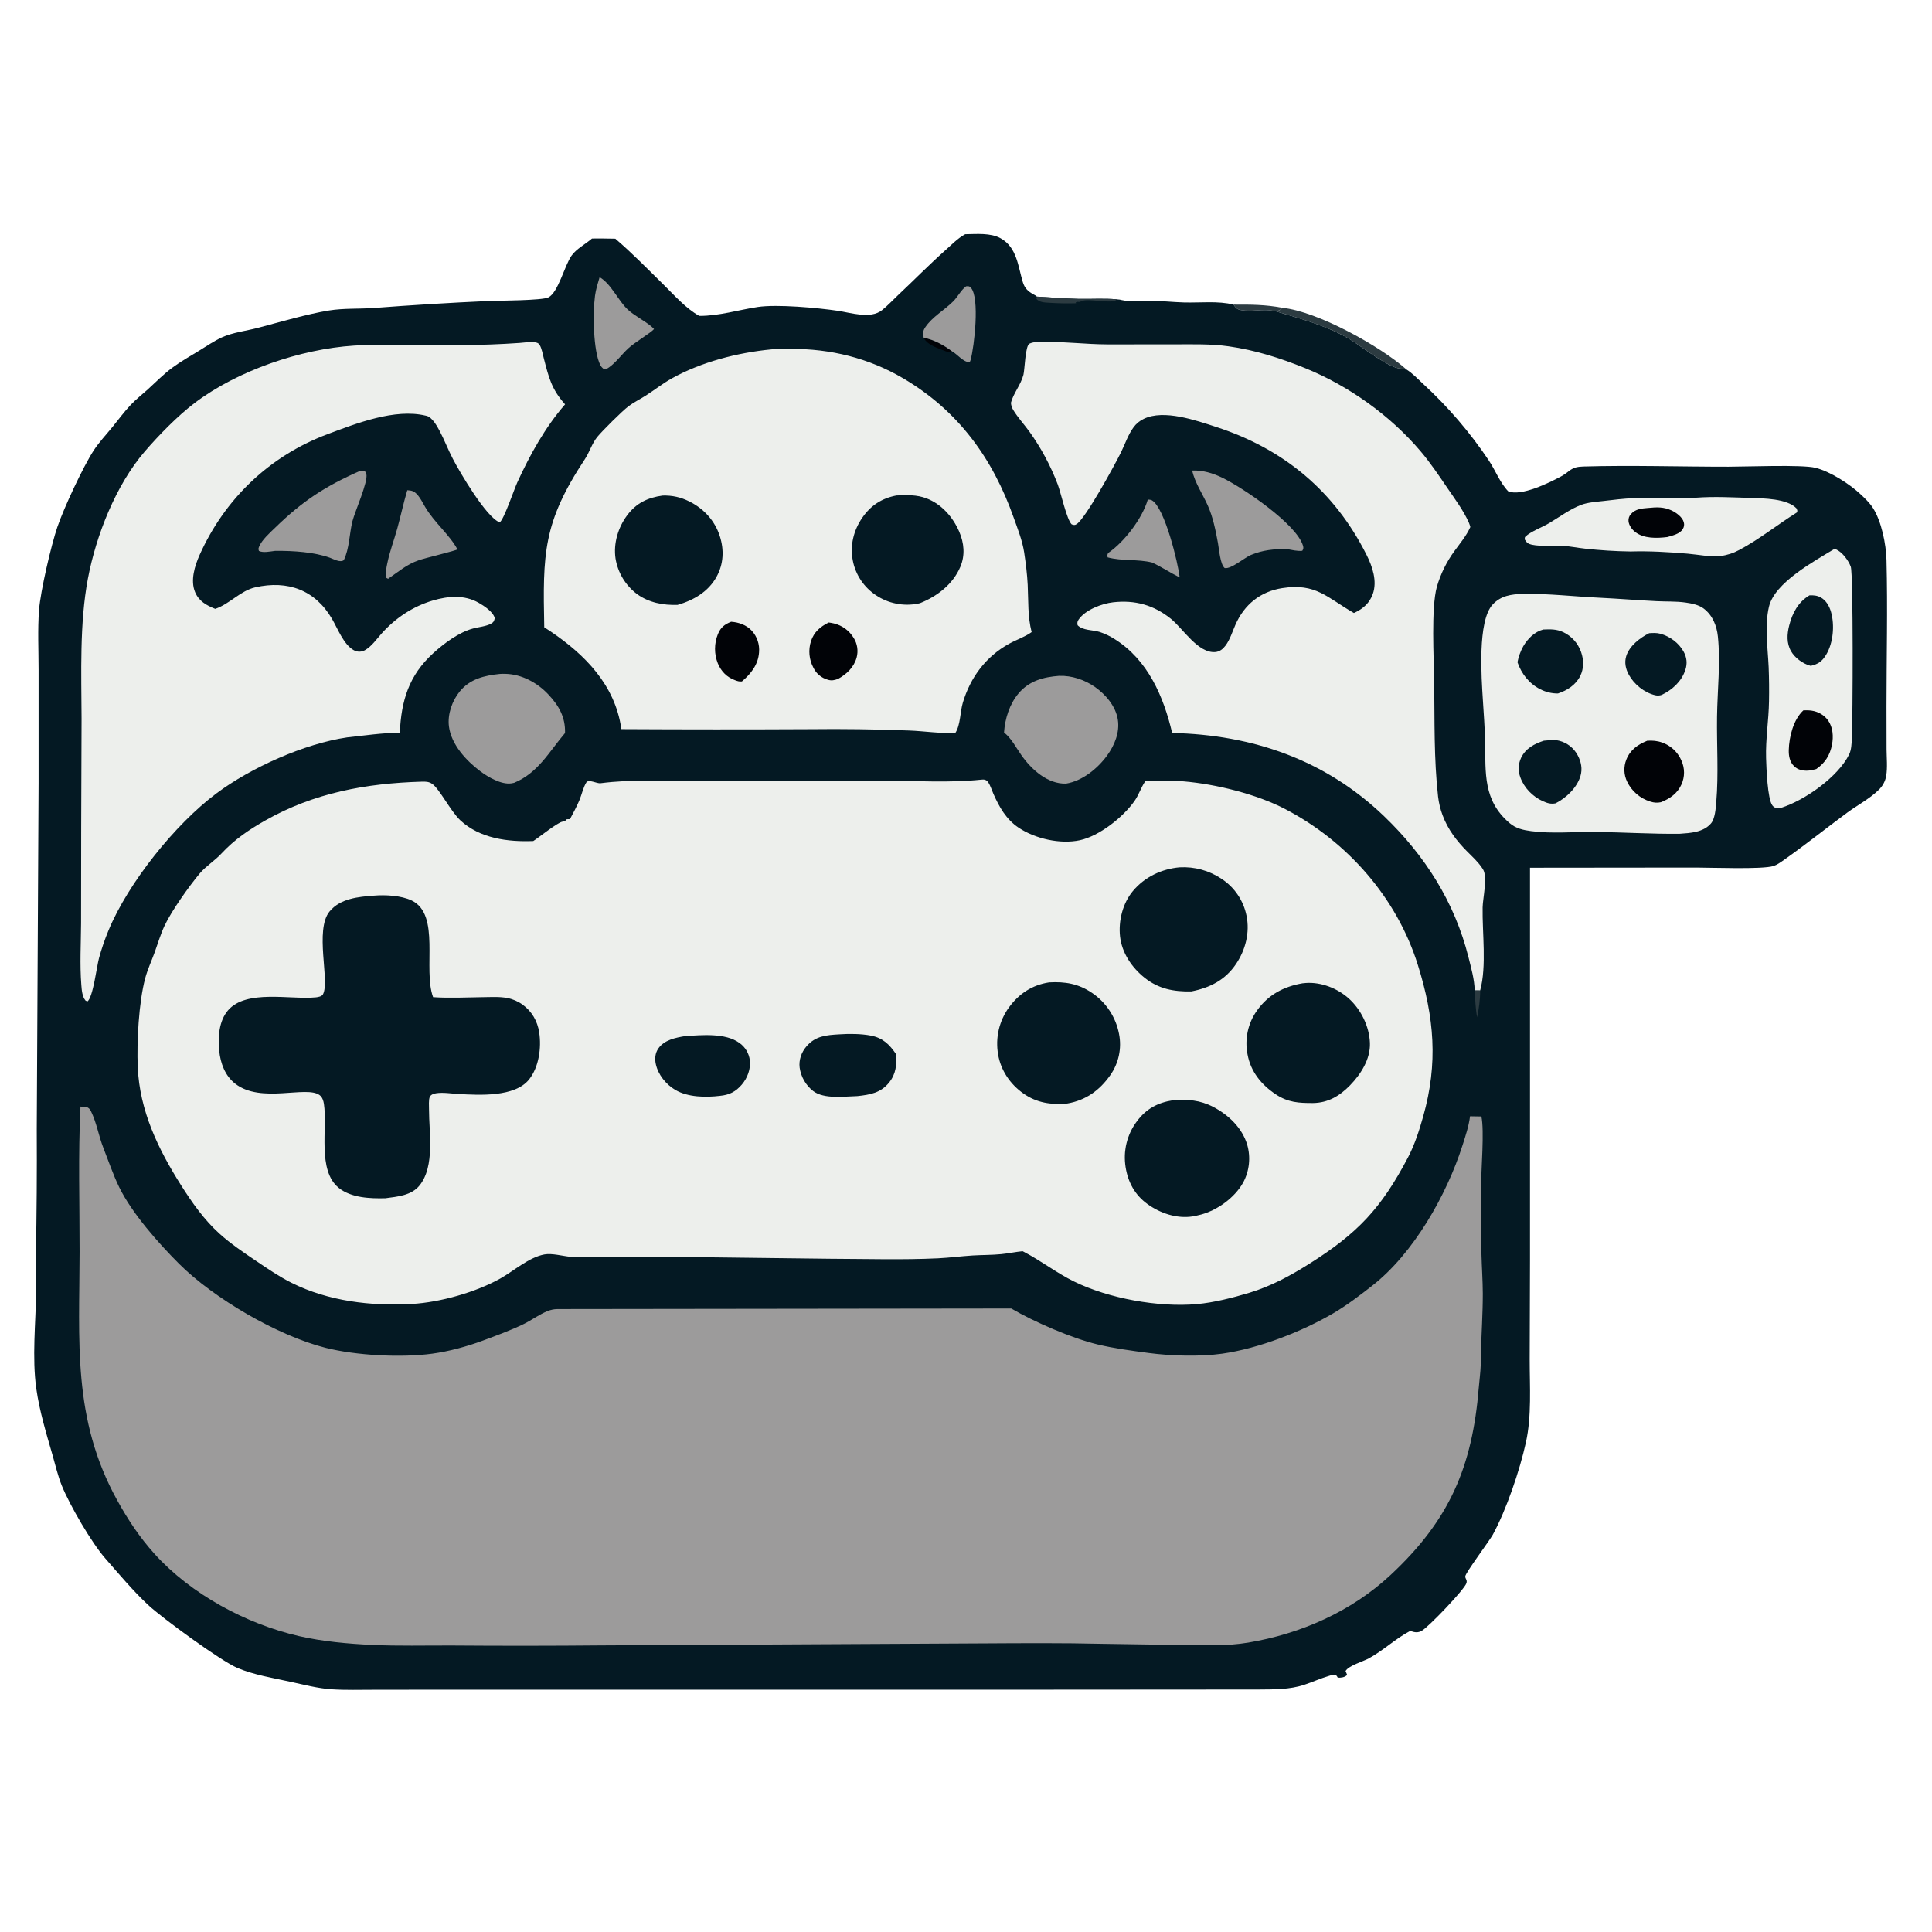
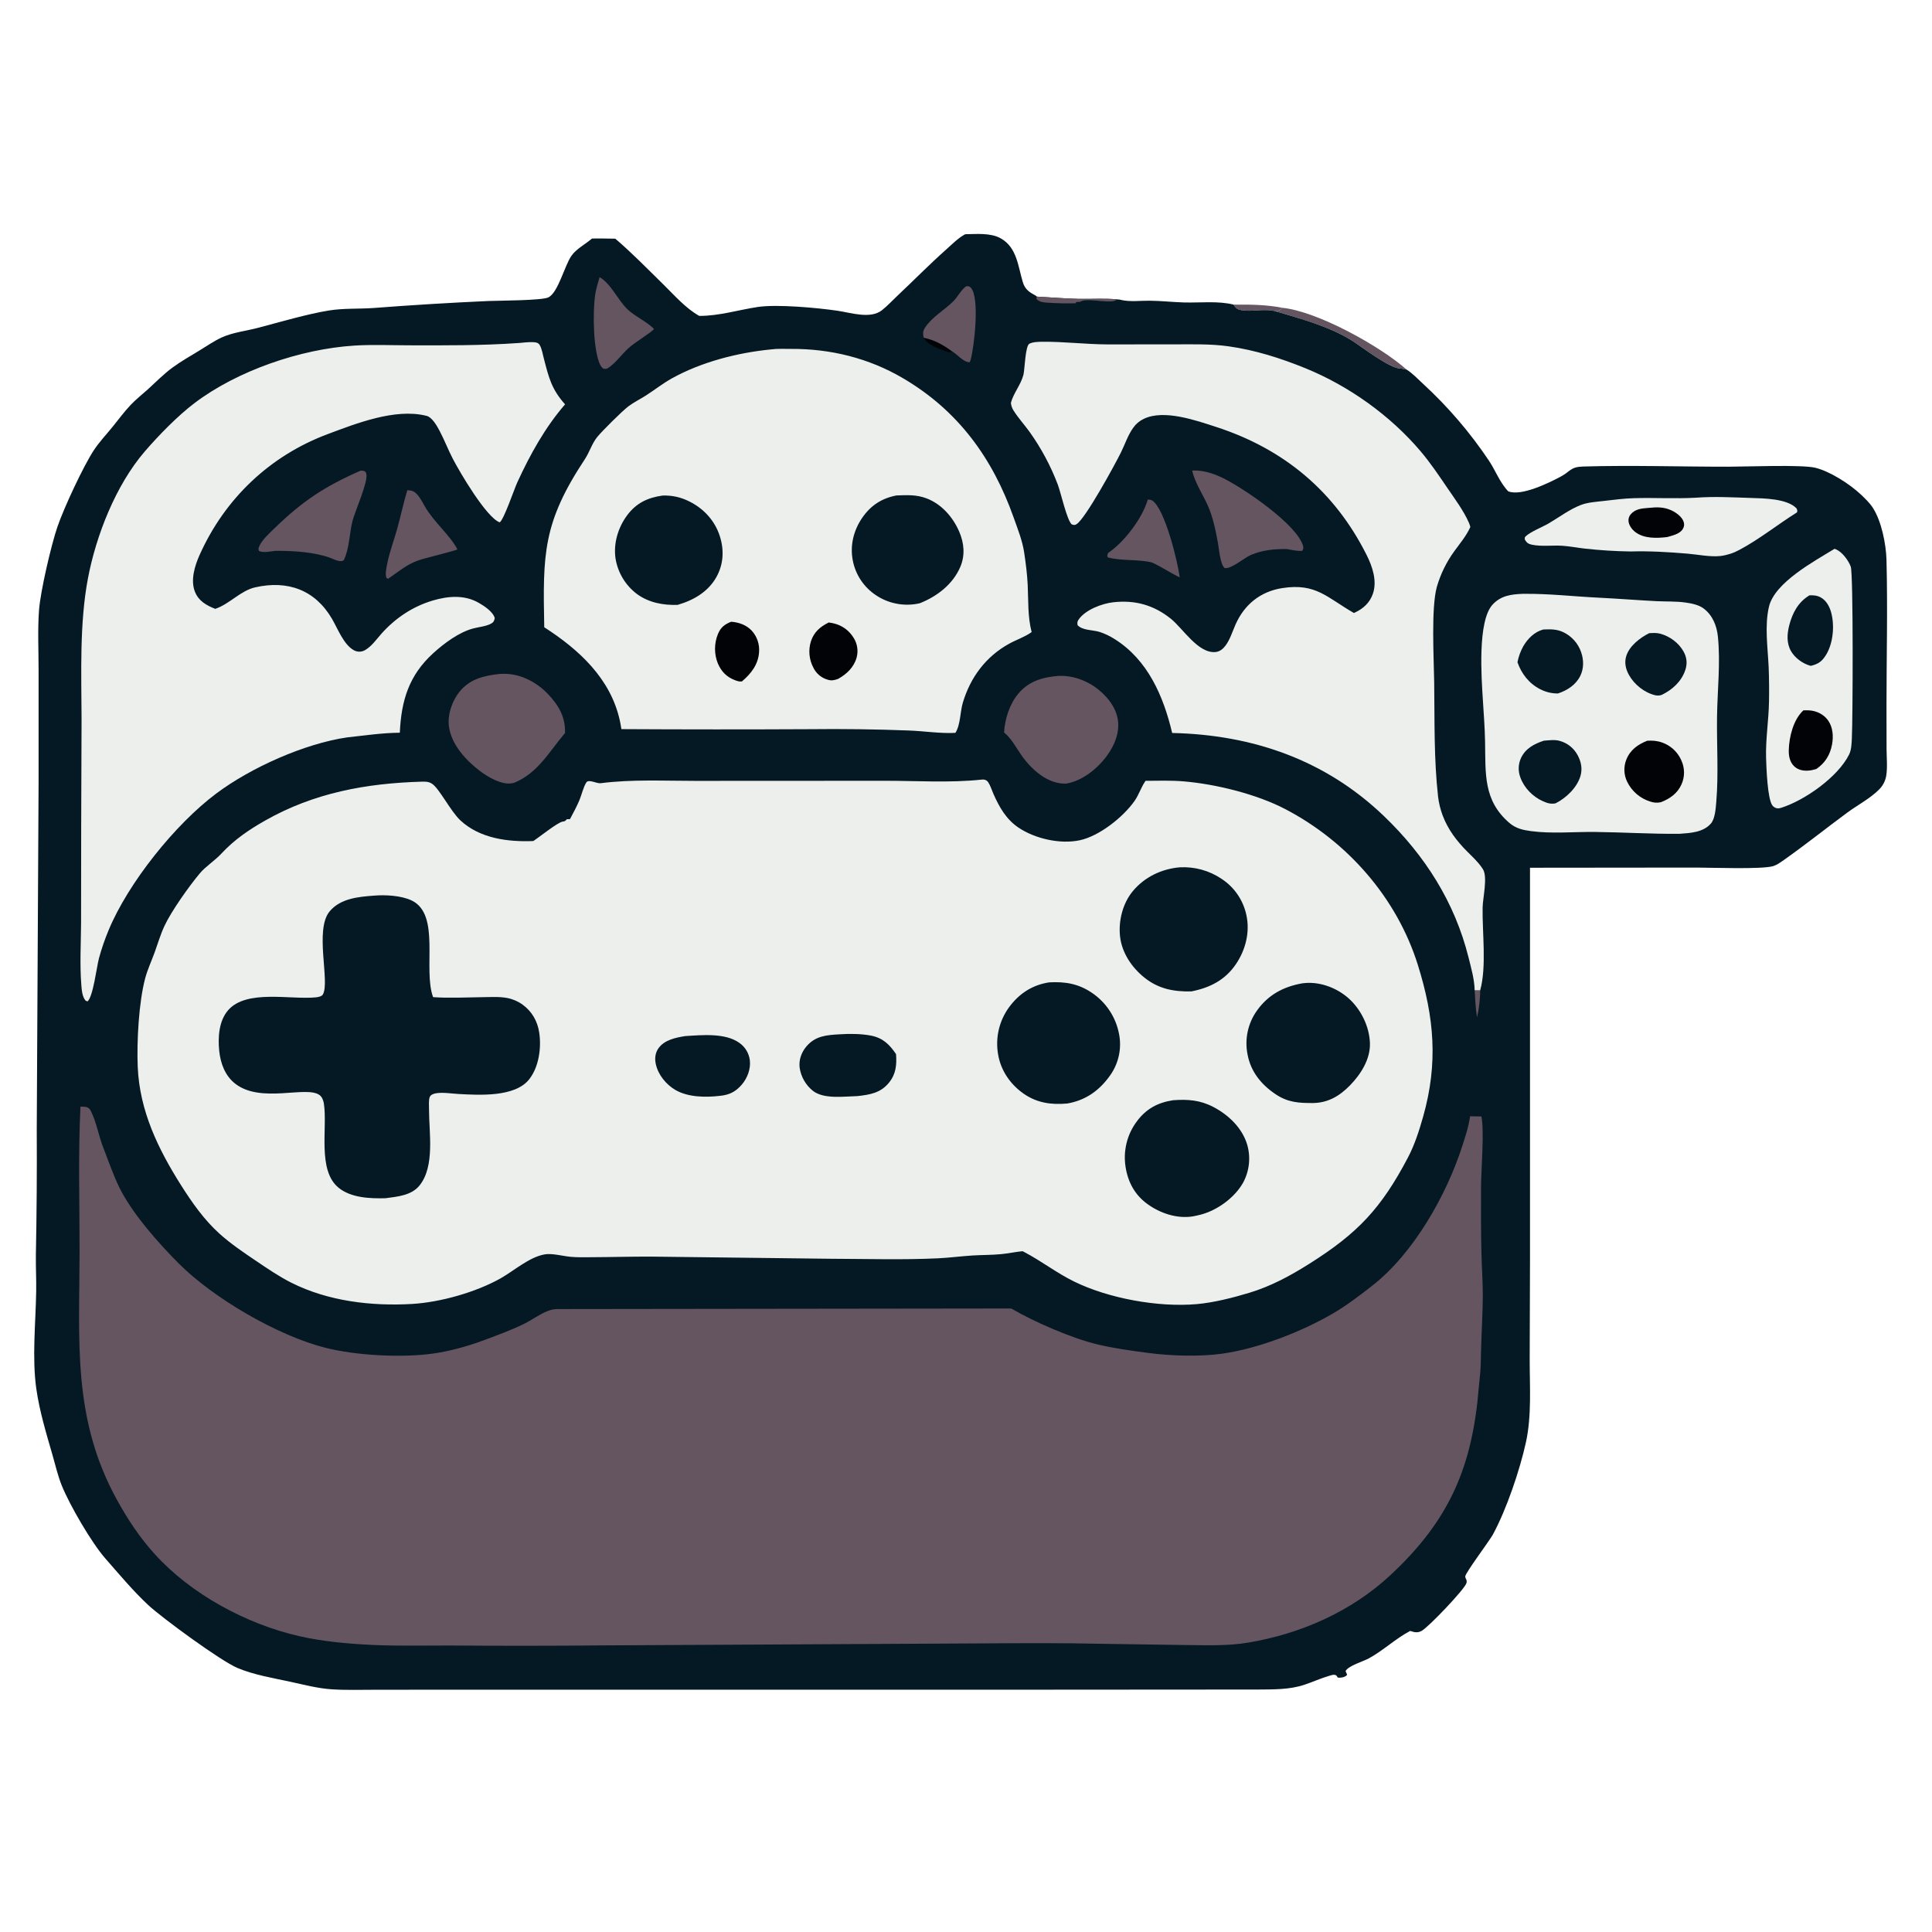
<svg xmlns="http://www.w3.org/2000/svg" width="1024" height="1024">
-   <path fill="#2C3B41" fill-opacity=".99" d="M653.8 161.45c8.92-.03 17.02-.03 25.8 1.68-1.32 1.5-1.69 1.54-3.67 1.8l-.47-.1-.78-.14c-5.56-1.03-11.33.69-16.95-.34-2.13-.39-2.78-1.2-3.92-2.9Z" />
-   <path fill="#2C3B41" d="M679.6 163.13c18.73 1.88 52 20.4 65.88 32.72-.23-.01-.45.02-.67-.02-.96-.19-1.38-.48-2.44-.48-5.8 0-20.48-11.5-25.95-14.92-11.89-7.45-27.11-11.52-40.5-15.5 2-.26 2.36-.3 3.68-1.8Z" />
+   <path fill="#655560" fill-opacity=".99" d="M653.8 161.45c8.92-.03 17.02-.03 25.8 1.68-1.32 1.5-1.69 1.54-3.67 1.8l-.47-.1-.78-.14c-5.56-1.03-11.33.69-16.95-.34-2.13-.39-2.78-1.2-3.92-2.9Z" />
+   <path fill="#655560" d="M679.6 163.13c18.73 1.88 52 20.4 65.88 32.72-.23-.01-.45.02-.67-.02-.96-.19-1.38-.48-2.44-.48-5.8 0-20.48-11.5-25.95-14.92-11.89-7.45-27.11-11.52-40.5-15.5 2-.26 2.36-.3 3.68-1.8Z" />
  <path fill="#041923" d="M511.61 124.14c5.96-.07 13.41-.83 18.8 2.19 8.64 4.85 9.17 14.88 11.7 23.2.98 3.21 2.73 4.9 5.68 6.5.14.08.86.45 1 .55l.8.63c7.3.38 14.7 1.03 22 1.2 6.75.14 13.66-.37 20.4.25l.63.05c1.16.1.68.05 1.83.31 4.36 1.01 10.2.34 14.75.36 6.16.04 12.25.76 18.4.93 8.38.23 18.05-.92 26.2 1.14 1.15 1.7 1.8 2.51 3.93 2.9 5.62 1.03 11.4-.69 16.95.34l.78.14.47.1c13.38 3.98 28.6 8.05 40.49 15.5 5.47 3.43 20.15 14.93 25.95 14.92 1.06 0 1.48.3 2.44.48.22.04.44.01.67.02 3.09 1.92 6.07 5.07 8.76 7.57a226.73 226.73 0 0 1 34.92 40.73c3.46 5.2 5.9 11.8 10.23 16.25 6.81 2.8 21.6-4.45 27.88-7.82 5.2-2.8 5.03-5.12 11.86-5.32 25.59-.74 51.39.12 77 .1 9.34 0 38.86-1.19 46.02.56 7.79 1.9 18.29 8.64 24.16 14.2 2.24 2.11 4.65 4.42 6.33 7.02 4.6 7.1 7.02 19.3 7.24 27.64.66 25.86 0 51.91 0 77.79l.04 22.66c.04 4.52.54 9.54-.19 13.99a13.3 13.3 0 0 1-3.9 7.35c-4.59 4.61-11.38 8.19-16.67 12.08-11.3 8.32-22.3 17.17-33.77 25.23-1.65 1.15-3.47 2.5-5.39 3.13-5.86 1.88-33.35.82-40.91.82l-88.16.09v208.42l-.16 52.25c-.01 14.37 1.1 29.83-2.01 43.93-3.23 14.66-10.3 35.62-17.56 48.92-1.76 3.22-14.47 20.15-14.58 22.06-.08 1.3 1.2 1.82.6 3.65-1.08 3.34-19.99 23.18-23.71 25.24-1.94 1.07-3.58.86-5.58.19l-.47-.17c-7.7 4.02-14.24 10.34-21.9 14.54-3.09 1.69-10.77 3.85-12.38 6.73l.82 2c-.11.12-.2.27-.33.37-1.15 1.01-3.2 1.32-4.65 1.1-.12-.2-.44-.81-.6-.97-1.06-1-2.82-.28-4.07.09-4.43 1.3-8.65 3.25-13.03 4.7-7.88 2.6-16 2.44-24.2 2.52l-118.17.08H236.53l-38.16.04c-7.45 0-15.03.25-22.47-.23-7.41-.48-14.8-2.45-22.06-4.02-9.17-1.98-19.26-3.64-27.93-7.28-8.91-3.73-40.16-26.66-47.35-33.37-8.04-7.5-15.47-16.42-22.74-24.7-7.29-8.31-18.88-28.25-23.07-38.62-2.09-5.17-3.38-10.82-4.92-16.18-3.35-11.63-6.88-23.17-8.59-35.18-2.32-16.4-.32-34.95-.06-51.54.1-6.31-.23-12.63-.17-18.95q.66-33.55.47-67.12l.97-183.41v-60.1c0-10.43-.54-21.2.24-31.58.75-10.03 6.46-34.52 9.74-44.09 3.43-10.02 13.55-31.77 19.23-40.5 2.9-4.44 6.72-8.46 10.06-12.58 3.11-3.85 6.13-7.94 9.53-11.54 2.8-2.97 6.09-5.52 9.11-8.26 4.3-3.9 8.35-8.08 13.03-11.51 4.51-3.32 9.5-6.14 14.28-9.06 3.86-2.35 7.8-5.08 11.9-6.96 5.82-2.65 12.94-3.43 19.14-5.06 11.34-2.98 26.37-7.4 37.68-9.21 7.82-1.25 15.57-.77 23.4-1.3q30.46-2.34 60.99-3.72c5.49-.22 28.57-.24 31.9-1.93 5.22-2.64 8.56-16.92 12.25-22.1 2.61-3.69 7.4-6.1 10.83-9.08 4.12-.1 8.25.04 12.37.08 8.8 7.52 17.08 16.03 25.35 24.14 5.89 5.77 11.9 12.73 19.13 16.78 10.45.06 20.69-3.16 30.98-4.72 10.27-1.55 31.76.44 42.36 2 7 1.03 17.4 4.53 23.5-.29 2.93-2.3 5.62-5.25 8.35-7.81 8.58-8.06 16.78-16.44 25.59-24.27 3.05-2.71 6.18-5.93 9.74-7.95l.48-.25Z" />
-   <path fill="#2C3B41" d="m781.6 524.86 2.93.02c.02 4.64-.67 9.8-1.63 14.33-.87-4.71-1-9.57-1.3-14.35Z" />
+   <path fill="#655560" d="m781.6 524.86 2.93.02c.02 4.64-.67 9.8-1.63 14.33-.87-4.71-1-9.57-1.3-14.35Z" />
  <path fill="#010307" d="M489.58 178.99c5.6 1.13 10.53 3.87 15.07 7.26l-.43.22c-1.07.44-1.8.14-2.84-.25-3.8-1.43-10.06-3.4-11.8-7.23Z" />
-   <path fill="#2C3B41" d="M549.58 157.22c7.3.38 14.7 1.02 22 1.18 6.76.15 13.67-.36 20.4.26-2.01 2.82-14.8-.77-18.7.92-1.01.44-.63.43-1.61.44-1.1 0-.07-.17-1.5.21l.19.5c-4.82.16-9.76.03-14.57-.27-2.33-.14-4.85-.24-6.47-2.05l.26-1.2Z" />
-   <path fill="#9C9B9B" d="M489.58 178.99c-.51-2.33-.47-3.6.88-5.6 3.7-5.48 10.09-9.01 14.73-13.63 2.49-2.48 4.04-5.9 6.85-8.01 1.17-.07 1.69-.2 2.56.78 4.76 5.3 1.8 31.07-.15 38.23-.15.57-.3.78-.55 1.24-3.48-.08-6.4-4.2-9.25-5.75-4.54-3.39-9.46-6.13-15.07-7.26ZM608.36 264.76c.7.07 1.6.07 2.22.44 6.76 4.01 13.83 33.19 14.67 40.84-4.99-2.46-9.53-5.55-14.61-7.89-7.58-1.91-15.98-.68-23.55-2.74-.35-1.21-.18-1.18.22-2.3 8.58-5.8 18.18-18.41 21.05-28.35ZM317.8 146.91c6.16 3.56 9.64 12.15 14.87 17.12 3.9 3.7 11.03 6.98 13.97 10.38-1.47 1.89-10.4 7.14-13.73 10.3-3.37 3.15-6.31 7.26-10.05 9.96-1.25.91-1.68.99-3.18.68a6.09 6.09 0 0 1-1.47-1.78c-3.88-7.63-4.03-27.97-2.85-36.78.45-3.37 1.48-6.63 2.45-9.88ZM215.88 259.82c1 .06 2.02.15 2.96.53 2.76 1.08 5.01 5.8 6.47 8.3 4.77 8.19 13.23 15.04 17.13 22.52-.78.72-17.48 4.67-20.55 5.79-6.4 2.21-10.67 6.06-16.19 9.8l-.9-.47c-.74-2.13.03-5.49.47-7.7 1.26-6.23 3.58-12.29 5.28-18.41 1.88-6.77 3.3-13.63 5.33-20.36ZM191.08 249.46c.77 0 1.35-.04 2.08.27.68.29.83.82 1.01 1.52 1.04 4.05-6.08 19.85-7.38 25.04-1.65 6.64-1.57 14.44-4.58 20.62-1.98 1.41-5.3-.57-7.39-1.32-8.36-3.01-19.29-3.67-28.17-3.63l-.88.01c-2.52.3-6.24 1.15-8.53.05-.31-.99-.35-1.22.06-2.23 1.5-3.65 5.63-7.29 8.44-10.02 14.64-14.25 26.58-22.04 45.34-30.3ZM631.85 249.38c5.67-.2 10.88 1.37 15.94 3.8 11.04 5.33 39.47 24.6 42.82 36.04.34 1.18.24 1.67-.37 2.7-2.64.3-5.55-.47-8.16-.9-6.7-.1-12.86.5-19.08 3.12-3.5 1.48-10.5 7.63-13.9 6.93-2.37-1.86-3-10.27-3.56-13.26-1.25-6.8-2.6-13.66-5.44-20-2.79-6.2-6.67-11.72-8.25-18.43ZM561.37 358.22c6.74-.24 13.62 2.1 19.1 5.97 5.65 4 10.9 10.2 12 17.2 1.07 6.85-1.73 13.61-5.7 19.07-5.02 6.9-13.12 13.48-21.73 14.87-9.78.32-18.33-7.46-23.66-15.04-2.88-4.08-5.28-8.92-9.22-12.07.5-7.34 2.9-15.01 7.69-20.71 5.6-6.67 13.23-8.68 21.51-9.3ZM264.86 357.2c1-.1 2.04-.07 3.05-.05 8.57.2 16.78 4.64 22.59 10.78 5.71 6.04 9.2 12.11 8.98 20.59-8.5 9.95-14.27 21.17-27.02 26.4-.72.17-.58.15-1.45.28-5.27.77-12.27-3.29-16.42-6.4-7.47-5.6-15.43-14.18-16.65-23.81-.8-6.38 1.68-13.53 5.7-18.46 5.46-6.71 13.07-8.47 21.22-9.33Z" />
+   <path fill="#655560" d="M549.58 157.22c7.3.38 14.7 1.02 22 1.18 6.76.15 13.67-.36 20.4.26-2.01 2.82-14.8-.77-18.7.92-1.01.44-.63.43-1.61.44-1.1 0-.07-.17-1.5.21l.19.5c-4.82.16-9.76.03-14.57-.27-2.33-.14-4.85-.24-6.47-2.05l.26-1.2Z" />
+   <path fill="#655560" d="M489.58 178.99c-.51-2.33-.47-3.6.88-5.6 3.7-5.48 10.09-9.01 14.73-13.63 2.49-2.48 4.04-5.9 6.85-8.01 1.17-.07 1.69-.2 2.56.78 4.76 5.3 1.8 31.07-.15 38.23-.15.57-.3.78-.55 1.24-3.48-.08-6.4-4.2-9.25-5.75-4.54-3.39-9.46-6.13-15.07-7.26ZM608.36 264.76c.7.07 1.6.07 2.22.44 6.76 4.01 13.83 33.19 14.67 40.84-4.99-2.46-9.53-5.55-14.61-7.89-7.58-1.91-15.98-.68-23.55-2.74-.35-1.21-.18-1.18.22-2.3 8.58-5.8 18.18-18.41 21.05-28.35ZM317.8 146.91c6.16 3.56 9.64 12.15 14.87 17.12 3.9 3.7 11.03 6.98 13.97 10.38-1.47 1.89-10.4 7.14-13.73 10.3-3.37 3.15-6.31 7.26-10.05 9.96-1.25.91-1.68.99-3.18.68a6.09 6.09 0 0 1-1.47-1.78c-3.88-7.63-4.03-27.97-2.85-36.78.45-3.37 1.48-6.63 2.45-9.88ZM215.88 259.82c1 .06 2.02.15 2.96.53 2.76 1.08 5.01 5.8 6.47 8.3 4.77 8.19 13.23 15.04 17.13 22.52-.78.72-17.48 4.67-20.55 5.79-6.4 2.21-10.67 6.06-16.19 9.8l-.9-.47c-.74-2.13.03-5.49.47-7.7 1.26-6.23 3.58-12.29 5.28-18.41 1.88-6.77 3.3-13.63 5.33-20.36ZM191.08 249.46c.77 0 1.35-.04 2.08.27.68.29.83.82 1.01 1.52 1.04 4.05-6.08 19.85-7.38 25.04-1.65 6.64-1.57 14.44-4.58 20.62-1.98 1.41-5.3-.57-7.39-1.32-8.36-3.01-19.29-3.67-28.17-3.63l-.88.01c-2.52.3-6.24 1.15-8.53.05-.31-.99-.35-1.22.06-2.23 1.5-3.65 5.63-7.29 8.44-10.02 14.64-14.25 26.58-22.04 45.34-30.3ZM631.85 249.38c5.67-.2 10.88 1.37 15.94 3.8 11.04 5.33 39.47 24.6 42.82 36.04.34 1.18.24 1.67-.37 2.7-2.64.3-5.55-.47-8.16-.9-6.7-.1-12.86.5-19.08 3.12-3.5 1.48-10.5 7.63-13.9 6.93-2.37-1.86-3-10.27-3.56-13.26-1.25-6.8-2.6-13.66-5.44-20-2.79-6.2-6.67-11.72-8.25-18.43ZM561.37 358.22c6.74-.24 13.62 2.1 19.1 5.97 5.65 4 10.9 10.2 12 17.2 1.07 6.85-1.73 13.61-5.7 19.07-5.02 6.9-13.12 13.48-21.73 14.87-9.78.32-18.33-7.46-23.66-15.04-2.88-4.08-5.28-8.92-9.22-12.07.5-7.34 2.9-15.01 7.69-20.71 5.6-6.67 13.23-8.68 21.51-9.3ZM264.86 357.2c1-.1 2.04-.07 3.05-.05 8.57.2 16.78 4.64 22.59 10.78 5.71 6.04 9.2 12.11 8.98 20.59-8.5 9.95-14.27 21.17-27.02 26.4-.72.17-.58.15-1.45.28-5.27.77-12.27-3.29-16.42-6.4-7.47-5.6-15.43-14.18-16.65-23.81-.8-6.38 1.68-13.53 5.7-18.46 5.46-6.71 13.07-8.47 21.22-9.33Z" />
  <path fill="#EDEFEC" d="M899.05 263.78c9.52-.7 19.3-.17 28.84.14 6.76.22 19.38.27 24.35 5.58.34 1 .57 1.05.18 2.09-10.2 6.36-20.02 14.32-30.59 19.9a28.13 28.13 0 0 1-9.9 3.2c-5.61.59-11.93-.77-17.56-1.25-10.1-.84-20.03-1.45-30.16-1.15q-12.13-.18-24.2-1.52c-3.9-.42-7.8-1.21-11.72-1.49-5.34-.37-11.17.51-16.39-.58-1.9-.4-2.71-1.06-3.72-2.71.01-.7-.17-1.12.37-1.64 2.6-2.53 9.01-5.01 12.4-7.01 5.4-3.18 11.22-7.54 17.04-9.73 3.64-1.37 7.99-1.62 11.83-2.07 5.4-.63 10.85-1.35 16.3-1.5 10.96-.32 21.99.38 32.93-.26Z" />
  <path fill="#010307" d="M873.77 269.2c4.29-.45 8.06-.56 12.07 1.28 2.48 1.14 5.86 3.51 6.6 6.33a4.27 4.27 0 0 1-.55 3.6c-1.51 2.6-5.51 3.44-8.19 4.23-5.51.68-12.4.91-17-2.68-1.75-1.35-3.37-3.54-3.56-5.8a4.86 4.86 0 0 1 1.17-3.57c2.5-2.93 5.92-3.09 9.46-3.4Z" />
  <path fill="#EDEFEC" d="M972.36 290.88c.27.1.54.2.81.32 3.26 1.4 6.58 5.87 7.77 9.15 1.39 3.84 1.1 80.89.58 91.02-.13 2.7-.23 6.05-1.43 8.49-5.89 11.95-23.55 24.34-35.98 28.27-.47.13-1.14.34-1.62.33a3.84 3.84 0 0 1-3.07-1.53c-2.65-3.44-3.2-20.15-3.36-25.15-.3-10.03 1.4-20.05 1.55-30.1q.17-9.1-.19-18.18c-.47-10.27-2.2-21.8.16-31.9 3.03-12.89 23.9-24.05 34.78-30.73Z" />
  <path fill="#010307" d="M955.82 376.5c1.45-.06 3-.06 4.43.16 3.44.52 6.68 2.35 8.7 5.22 2.56 3.67 2.87 8.47 2.06 12.76-1.05 5.55-3.7 9.8-8.35 12.97-1.43.4-2.98.78-4.46.85-2.66.14-5.37-.46-7.31-2.37-2.3-2.25-2.87-5.43-2.8-8.52.18-7.05 2.43-16.17 7.73-21.06Z" />
  <path fill="#041923" d="M959.06 315.54c2.15-.1 4.1.06 6.03 1.14 2.8 1.57 4.5 4.61 5.37 7.6 2.01 7.02 1.23 16.46-2.57 22.74-2.12 3.5-4.17 4.96-8.12 5.89l-.42-.1c-3.91-1.1-8.01-4.12-10.04-7.63-2.45-4.25-2.16-9.06-1-13.66 1.67-6.57 4.77-12.44 10.75-15.98Z" />
  <path fill="#EDEFEC" d="M807.08 314.74c14.44-.14 26.63 1.4 40.7 2.07 10.09.49 20.15 1.32 30.23 1.82 5.04.26 10.3.01 15.3.72 3.21.45 7.1 1.2 9.7 3.2 4.7 3.57 6.91 9.09 7.5 14.77 1.44 14.01-.26 28.57-.45 42.64-.2 14.91.86 30.25-.4 45.09-.27 3.27-.64 8.96-2.87 11.47-4.16 4.7-10.82 4.99-16.62 5.41-14.9.15-29.94-.82-44.87-.98-11.05-.11-22.86 1.02-33.76-.43-4.24-.56-8.08-1.4-11.42-4.25-14.08-12-12.69-26.39-13-43.11-.13-7.4-.71-14.77-1.17-22.16-.73-11.67-2.93-41.85 5.18-50.58 4.42-4.76 9.84-5.43 15.95-5.68Z" />
  <path fill="#041923" d="M874.07 335.6c2.03-.13 4.03-.25 6.01.3 5.01 1.4 9.67 4.83 12.22 9.39 1.76 3.14 2.1 6.38.96 9.8-2.06 6.16-6.86 10.46-12.53 13.23a6.31 6.31 0 0 1-3.48.16c-5.75-1.38-11.11-5.71-13.94-10.86-1.69-3.09-2.43-6.5-1.36-9.91 1.68-5.38 7.26-9.66 12.12-12.1Z" />
  <path fill="#010307" d="M873.07 392.6c2.83-.17 5.3.02 8 .99q.41.15.83.33.42.17.82.37l.8.4.78.46q.39.24.76.5.37.25.73.53.36.27.7.56l.67.6q.33.32.64.65l.6.66q.3.35.57.7l.53.73q.26.37.5.76l.45.78q.22.39.41.8.2.4.38.82a15.3 15.3 0 0 1 0 12.47c-2.17 4.84-6.14 7.6-10.92 9.48-2.05.44-3.66.3-5.66-.35a20.22 20.22 0 0 1-12.24-10.52 14.44 14.44 0 0 1-.42-11.73c2.07-5.2 6.08-7.97 11.07-9.99Z" />
  <path fill="#041923" d="M818.27 392.58c2.6-.2 5.68-.63 8.21.05a15.32 15.32 0 0 1 9.68 7.6c1.9 3.46 2.66 7.35 1.49 11.17-1.87 6.14-7.54 11.54-13.18 14.39-2.6.48-4.35-.09-6.74-1.15-5.33-2.38-9.96-7.08-11.92-12.63a13.27 13.27 0 0 1 .39-10.34c2.41-5.03 7.02-7.43 12.07-9.09ZM817.96 333.65c3.77-.16 7-.25 10.5 1.36q.84.4 1.62.86.8.47 1.53 1.01.73.55 1.41 1.17.68.61 1.3 1.3.6.67 1.15 1.4.54.75 1 1.54.47.78.86 1.61.38.84.68 1.7c1.45 4.1 1.52 8.71-.44 12.66-2.38 4.78-6.92 7.68-11.85 9.3-3.36 0-6.42-.75-9.41-2.27-5.86-3-9.9-8.18-12.02-14.3a28.6 28.6 0 0 1 3.08-8.47c2.39-4.06 5.93-7.65 10.6-8.87Z" />
  <path fill="#EDEFEC" d="m717.6 324.9.68-.31c4.34-2.07 7.67-5.1 9.33-9.74 2.44-6.88-.2-14.58-3.32-20.79-16.9-33.65-43.77-56.07-79.55-67.72-10.79-3.5-27.84-9.54-38.53-4.33a14.09 14.09 0 0 0-5.46 4.55c-2.93 3.99-4.45 8.85-6.63 13.25-3.15 6.39-18.83 35.14-23.52 38.01-1.1.68-1.42.43-2.58.1-2.6-2.4-5.7-16.66-7.4-21.17a123.48 123.48 0 0 0-14.96-27.9c-2.74-3.8-6.1-7.44-8.54-11.4a9.14 9.14 0 0 1-1.32-3.93c1.33-5.13 5.24-9.5 6.64-14.87.7-2.68.94-15.37 3.17-16.48 1.94-.97 4.74-1 6.87-1.03 11.38-.1 22.88 1.34 34.32 1.4l35.83-.02c9.57-.01 19.12-.3 28.63 1.05 14.06 2 27.4 6.23 40.52 11.56 23.01 9.34 45.07 25.04 61.18 44.07 5.12 6.04 9.54 12.62 13.99 19.16 4 5.89 8.74 12.18 11.6 18.7.33.74.54 1.48.76 2.26-2.12 4.73-5.45 8.62-8.46 12.78a60.95 60.95 0 0 0-9.3 18.95c-3.08 11.3-1.58 37.68-1.4 50.59.27 20.23-.2 40.46 2.06 60.6q.3 2.53.9 5 .6 2.49 1.5 4.88c2.82 7.58 7.53 13.7 13.2 19.38 2.8 2.8 5.7 5.43 7.88 8.76.1.17.22.33.33.5 2.55 4.15-.12 15.34-.2 20.2-.24 13.37 2.2 31.23-1.29 43.92l-2.93-.02c-.11-5.77-1.87-11.85-3.26-17.44-7.3-29.23-23.1-54.03-44.74-74.8-31.11-29.88-69.64-43.18-112.33-44.13-4.58-19.43-12.92-38.76-30.5-49.77a35.16 35.16 0 0 0-7.88-3.76c-3.67-1.17-9.04-.72-11.75-3.6-.2-1.37-.18-1.93.64-3.1 3.6-5.1 12.31-8.38 18.23-9.04 11.55-1.3 21.48 1.43 30.59 8.75 6.41 5.17 14.42 18.41 23.56 17.63 2.3-.2 4.02-1.6 5.37-3.4 2.38-3.13 3.72-7.54 5.3-11.14 4.7-10.65 13.23-17.56 24.82-19.36 17.89-2.77 23.66 5.01 37.95 13.2ZM275.05 181.8c2.51-.24 5.12-.56 7.65-.44 1.3.06 2.6.26 3.31 1.44 1.15 1.88 1.66 4.98 2.22 7.13 2.64 10.18 4.06 16.31 11.27 24.39-10.62 12.24-18.6 26.7-25.34 41.39-1.67 3.65-7.21 20.06-9.35 21.14-7.1-2.72-21.03-26.4-24.8-33.68-2.52-4.83-4.45-9.95-6.99-14.76-1.35-2.57-3.95-7.2-6.83-7.97-.2-.06-.42-.1-.63-.15-16.32-3.88-36.66 4.1-51.9 9.81-30.65 11.48-54.48 34.16-67.86 64.02-2.6 5.8-4.96 13.5-2.42 19.66 1.99 4.86 6.1 7.1 10.71 8.93 7.67-2.6 13.36-9.65 21.22-11.42 17.21-3.88 31.72 1.38 40.67 16.73 3 5.13 6.13 13.54 11.45 16.55a5.98 5.98 0 0 0 6.23-.1c3.36-1.97 5.99-5.76 8.56-8.65 7.32-8.22 16.6-14.41 27.19-17.54 8.06-2.37 16.7-3.13 24.28 1.2 2.91 1.66 7.65 4.76 8.54 8.12-.3 1.42-.52 2.14-1.9 2.91-2.63 1.49-6.6 1.8-9.57 2.6-7.55 2-15.46 7.93-21.15 13.11-12.88 11.72-16.93 25.1-17.7 42.13-9.54.1-18.47 1.47-27.92 2.48-22.64 3.31-51 16.01-69.33 29.72-21.77 16.27-46.67 47.31-57.12 72.52a122.5 122.5 0 0 0-5.07 14.75c-1.2 4.4-3.13 20.67-6.12 22.96l-1.01-.44c-1.79-2.15-2.02-5.6-2.24-8.34-.85-10.75-.2-21.9-.13-32.69l.06-50.68.2-57.69c-.1-24.13-1.11-50.55 3.35-74.24 4.32-22.89 14.77-49.53 30.13-67.39 7.28-8.46 17.49-18.94 26.43-25.7 22.8-17.23 56.16-28.6 84.49-30.43 9.53-.62 19.29-.18 28.85-.16 19.5.06 39.12.15 58.57-1.23ZM408.62 185.2c3.36-.48 7.1-.25 10.5-.27 21-.14 41.36 4.87 59.5 15.54 29.22 17.16 47.48 42.35 58.64 73.85 2.11 5.95 4.59 12.11 5.55 18.37.87 5.7 1.61 11.56 1.89 17.33.4 8.44-.05 16.74 2.09 25-3.56 2.56-8.02 4.02-11.88 6.14-12.37 6.81-20.55 17.8-24.58 31.24-1.48 4.94-1.21 11.72-3.95 16.03-8.12.43-16.59-.96-24.75-1.25q-26.18-1-52.38-.7-49.95.25-99.9-.03-.34-2.28-.83-4.54c-4.86-22.25-21.7-37.66-40.06-49.45-.78-38.87-.76-55.4 21.52-89.07 2.47-3.72 3.75-8.3 6.57-11.78 2.49-3.07 13.25-13.8 16.54-16.26 2.91-2.19 6.3-3.81 9.37-5.8 4.56-2.93 8.86-6.33 13.6-8.98 15.7-8.73 34.82-13.63 52.56-15.37Z" />
  <path fill="#010307" d="M387.52 329.54c4.04.27 8.12 1.71 10.94 4.75a15.07 15.07 0 0 1 3.85 11.47c-.45 6.5-4.3 11.37-9.08 15.41-1.38.17-2.36-.17-3.65-.65-4.39-1.63-7.26-4.57-9.1-8.87a20.79 20.79 0 0 1 .03-15.58c1.48-3.55 3.5-5.14 7-6.53ZM439.23 329.93a27 27 0 0 1 2.77.5q.82.2 1.61.47.79.27 1.55.63.76.35 1.48.78.72.43 1.4.92.67.5 1.29 1.06t1.18 1.18q.56.62 1.06 1.3.5.67.93 1.39a13.09 13.09 0 0 1 1.55 10.29c-1.42 5.2-5.28 8.85-9.86 11.39-1.97.68-3.37 1.06-5.42.43a12 12 0 0 1-7.67-6.4 18.15 18.15 0 0 1-1.28-14c1.66-4.98 4.9-7.66 9.4-9.94Z" />
  <path fill="#041923" d="M351.19 262.65c5.14-.14 9.6.84 14.2 3.14 7.66 3.83 13.51 10.18 16.13 18.39 2.32 7.24 2 14.72-1.71 21.49-4.38 7.97-12.2 12.49-20.68 14.93-7.58.25-15.19-1.16-21.45-5.7a29.45 29.45 0 0 1-11.44-18.89c-1.18-8.02 1.36-16.43 6.15-22.88 4.85-6.52 10.9-9.38 18.8-10.48ZM475.13 262.6c5.53-.22 10.7-.47 15.98 1.55 7.94 3.05 13.92 9.87 17.26 17.55 2.62 6.04 3.24 12.5.65 18.67-3.9 9.28-12.36 15.74-21.45 19.34l-1.2.26q-.7.14-1.42.24-.71.1-1.43.16-.72.07-1.44.1t-1.45.03q-.72 0-1.44-.05-.72-.04-1.44-.11t-1.43-.18q-.71-.11-1.42-.26-.7-.14-1.4-.32-.7-.17-1.4-.38-.69-.22-1.37-.46-.68-.25-1.34-.52-.67-.28-1.32-.59-.65-.3-1.29-.65-.64-.34-1.25-.71-.63-.37-1.22-.77-.6-.4-1.17-.81-.57-.42-1.12-.87-.55-.45-1.08-.92-.53-.48-1.03-.98t-.99-1.02q-.47-.52-.92-1.07-.46-.55-.88-1.12-.42-.57-.82-1.16-.4-.59-.76-1.2-.36-.6-.7-1.23-.33-.63-.63-1.27t-.58-1.3q-.27-.65-.5-1.32-.24-.67-.45-1.35-.2-.68-.37-1.37-.17-.69-.3-1.39c-1.58-8.04.42-16.07 5.03-22.74 4.48-6.5 10.34-10.3 18.1-11.78Z" />
-   <path fill="#9C9B9B" d="M42.65 586.52c2.68.13 4.29-.18 5.58 2.48 3.03 6.22 4.06 13.06 6.56 19.43 2.68 6.81 5.24 14.4 8.46 20.96 6.76 13.74 20.8 29.6 31.65 40.44 18.37 18.35 52.36 38.16 77.65 44.54 16.18 4.08 40.03 5.34 56.58 3.1 8.78-1.19 18.38-3.8 26.66-6.88 7.22-2.68 14.9-5.47 21.83-8.85 4.24-2.07 8.12-5.03 12.5-6.81 1.75-.7 3.4-1.07 5.3-1.1l240.57-.3c12.16 7.12 31.91 15.72 45.74 19.05 8.81 2.12 18.17 3.35 27.16 4.54 11.75 1.56 27.2 2.01 38.94.35 19.3-2.74 42.28-11.67 59.1-21.56 7.01-4.13 13.93-9.43 20.35-14.44 21.95-17.1 39.5-48.18 47.85-74.33 1.63-5.1 3.35-10.16 4.02-15.49l6.02.1c1.63 7.56-.15 28.1-.2 37.48-.05 11.87-.06 23.82.24 35.68.17 6.92.68 13.85.7 20.76.02 10.4-.73 20.8-.95 31.2q-.05 3.25-.14 6.49c-.13 4.04-.7 8-1.03 12.03-3.42 42.11-15.55 70.32-46.77 99.4-20.8 19.37-47.54 31.15-75.44 35.82-11.3 1.89-21.92 1.36-33.32 1.29l-43.72-.64c-21.25-.51-42.67-.35-63.93-.23l-201.47 1.06q-39.87.37-79.74.06c-14-.04-28.14.33-42.11-.31-12.86-.6-26.19-1.8-38.75-4.66-27.99-6.4-57.3-22.2-76.58-43.53-7.95-8.8-14.2-18.25-19.92-28.62-23.8-43.1-19.92-84.25-19.86-131.48.03-25.7-.8-51.35.47-77.03Z" />
+   <path fill="#655560" d="M42.65 586.52c2.68.13 4.29-.18 5.58 2.48 3.03 6.22 4.06 13.06 6.56 19.43 2.68 6.81 5.24 14.4 8.46 20.96 6.76 13.74 20.8 29.6 31.65 40.44 18.37 18.35 52.36 38.16 77.65 44.54 16.18 4.08 40.03 5.34 56.58 3.1 8.78-1.19 18.38-3.8 26.66-6.88 7.22-2.68 14.9-5.47 21.83-8.85 4.24-2.07 8.12-5.03 12.5-6.81 1.75-.7 3.4-1.07 5.3-1.1l240.57-.3c12.16 7.12 31.91 15.72 45.74 19.05 8.81 2.12 18.17 3.35 27.16 4.54 11.75 1.56 27.2 2.01 38.94.35 19.3-2.74 42.28-11.67 59.1-21.56 7.01-4.13 13.93-9.43 20.35-14.44 21.95-17.1 39.5-48.18 47.85-74.33 1.63-5.1 3.35-10.16 4.02-15.49l6.02.1c1.63 7.56-.15 28.1-.2 37.48-.05 11.87-.06 23.82.24 35.68.17 6.92.68 13.85.7 20.76.02 10.4-.73 20.8-.95 31.2q-.05 3.25-.14 6.49c-.13 4.04-.7 8-1.03 12.03-3.42 42.11-15.55 70.32-46.77 99.4-20.8 19.37-47.54 31.15-75.44 35.82-11.3 1.89-21.92 1.36-33.32 1.29l-43.72-.64c-21.25-.51-42.67-.35-63.93-.23l-201.47 1.06q-39.87.37-79.74.06c-14-.04-28.14.33-42.11-.31-12.86-.6-26.19-1.8-38.75-4.66-27.99-6.4-57.3-22.2-76.58-43.53-7.95-8.8-14.2-18.25-19.92-28.62-23.8-43.1-19.92-84.25-19.86-131.48.03-25.7-.8-51.35.47-77.03Z" />
  <path fill="#EDEFEC" d="M520.07 413.23c1.52-.23 2.84.08 3.73 1.43 1.13 1.7 1.9 4.21 2.73 6.1 3.12 7.05 6.78 13.52 13.32 17.91 8.75 5.87 22.04 8.9 32.42 6.69 10.37-2.2 23.05-12.26 29.06-20.84 2.26-3.22 3.38-7 5.56-10.26l.28-.41c6.73-.03 13.58-.28 20.29.3 17.07 1.45 38.54 6.76 53.7 14.66 32.98 17.19 59.2 47.02 70.34 82.65 8.68 27.73 10.82 52.01 2.8 80.35-2.05 7.28-4.5 14.93-8.02 21.63-14.18 26.99-26.63 40.2-52.22 56.33-10.22 6.44-20.27 11.91-31.92 15.44-8.67 2.62-18.81 5.2-27.8 6-20.38 1.8-46.75-3-65.06-11.98-9.23-4.52-17.34-10.88-26.43-15.63l-.85-.44c-3.8.36-7.56 1.2-11.37 1.56-5.02.49-10.1.4-15.13.71-6.11.38-12.2 1.2-18.32 1.5-19 .89-38.1.3-57.11.24l-94.82-1.14c-10.78-.04-21.58.28-32.36.32-3.5.05-7.02.1-10.52-.22-4.17-.38-9.78-2-13.81-1.26-8.19 1.5-16.18 8.71-23.32 12.73-12.98 7.3-31.95 12.68-46.97 13.53-21.5 1.23-44.29-1.46-63.74-11.21-6.5-3.26-12.47-7.35-18.48-11.4-6.77-4.57-13.76-9.25-19.83-14.75-8.1-7.34-14.38-16.3-20.2-25.48C83.8 609 74 588.77 73 565.51c-.57-13.3.56-34.32 3.95-47 1.27-4.73 3.37-9.18 5.03-13.77 1.68-4.64 3.1-9.5 5.18-13.97 3.69-7.92 13.12-21.17 18.76-27.89 3.1-3.7 7.86-6.63 11.46-10.5 6.82-7.36 14.58-12.61 23.26-17.53 25.84-14.64 53.38-19.68 82.83-20.55 2.08-.06 3.76-.06 5.55 1.13 3.9 2.6 9.76 14.5 15.01 19.4 10.33 9.6 25.17 11.47 38.63 10.94 3-1.93 12.78-9.8 15.43-10.27.94-.17 1.12-.07 1.9-.8.16-.14.28-.32.41-.49l1.7-.06c1.73-3.26 3.53-6.56 4.97-9.96 1.2-2.85 2.08-6.95 3.7-9.48 1.22-1.9 5.5.68 7.55.41 16.47-2.12 33.5-1.24 50.08-1.24l100.35-.05c16.94-.03 34.52 1.18 51.33-.6Z" />
  <path fill="#041923" d="M363.12 549.15c8.77-.55 21.3-1.8 28.76 3.6a13.17 13.17 0 0 1 5.56 9.3c.5 4.56-1.3 9.34-4.25 12.79-3.26 3.82-6.65 5.5-11.57 5.97-7.55.91-17.02.8-23.71-3.15-4.89-2.88-9.07-8-10.3-13.6-.65-2.91-.4-5.88 1.34-8.38 3.13-4.5 9.1-5.7 14.17-6.53ZM444.88 548.21c5.26-.37 11.58-.32 16.74.68 6.31 1.22 9.83 4.7 13.3 9.8.4 5.58.02 10.43-3.63 15.01-4.43 5.58-10.18 6.53-16.82 7.25-7.01.17-17.68 1.74-23.5-2.7a19.23 19.23 0 0 1-7.14-12.38c-.52-4.12.97-8.19 3.65-11.31 4.76-5.55 10.62-5.95 17.4-6.35ZM621.75 583.15c7.73-.59 14.32-.1 21.3 3.54 8.07 4.2 15.34 11.11 18 20.03a26.73 26.73 0 0 1-2.17 20.1c-4.46 7.96-13.57 14.57-22.31 16.92-1.48.36-2.98.75-4.48.99-8.33 1.3-17.18-1.68-23.9-6.55-6.68-4.82-10.31-11.55-11.6-19.57q-.12-.8-.21-1.59-.1-.8-.14-1.6-.05-.8-.06-1.6l.02-1.6q.03-.81.1-1.61.08-.8.2-1.6.1-.8.25-1.58.16-.79.35-1.57.19-.78.42-1.55.23-.76.5-1.52t.57-1.5q.31-.74.65-1.47.35-.72.73-1.43.38-.7.8-1.4.4-.68.86-1.35.45-.66.93-1.3c4.98-6.7 11.06-9.93 19.2-11.2ZM690.43 521.16q.88-.11 1.77-.17c8.08-.53 16.61 2.8 22.62 8.17 6.53 5.84 10.96 14.87 11.27 23.66.3 8.5-4.77 16.48-10.51 22.39-5.49 5.64-11.6 9.3-19.64 9.42-7.56.02-13.26-.28-19.77-4.62-7.62-5.08-13.26-11.97-14.95-21.16a29.9 29.9 0 0 1 4.98-23.2c6-8.46 14.18-12.76 24.23-14.5ZM555.98 520.68c8.57-.48 15.6.68 22.8 5.56q.7.46 1.36.97.67.5 1.31 1.03t1.26 1.1q.62.56 1.2 1.15.59.6 1.15 1.22.55.62 1.08 1.27t1.02 1.32q.5.68.95 1.38.46.7.89 1.41.42.72.81 1.46.39.74.74 1.5t.67 1.53q.31.77.59 1.56.28.79.51 1.6.24.8.43 1.6.2.82.36 1.64a28.4 28.4 0 0 1-4.64 21.88c-5.67 8.08-13.01 13.35-22.8 15.02-8.47.78-16.14-.3-23.23-5.29-7.03-4.95-12.02-12.27-13.44-20.8q-.14-.8-.24-1.62-.1-.82-.16-1.64-.06-.81-.07-1.64-.02-.82 0-1.64t.09-1.64q.06-.82.17-1.63.1-.81.25-1.62t.33-1.61q.19-.8.41-1.59.23-.79.5-1.56.26-.78.56-1.55.3-.76.65-1.5.34-.75.72-1.48.38-.73.8-1.44.4-.7.86-1.4.45-.68.93-1.34c5.31-7.23 12.28-11.83 21.18-13.2ZM625.29 459.7a36.09 36.09 0 0 1 22.15 6.09 30.5 30.5 0 0 1 13.24 19.56c1.84 8.88-.53 18.12-5.55 25.57-5.73 8.52-13.82 12.6-23.69 14.55-9.35.19-17.33-1.31-24.82-7.27-6.75-5.38-12.02-13.2-12.98-21.89-.9-8.28 1.44-17.58 6.8-24.02 6.25-7.49 15.22-11.75 24.85-12.6ZM198.14 474.71c6-.53 14.55-.08 20.06 2.57 15.46 7.43 5.86 36.37 11.35 51.23 8.71.61 17.61.1 26.34.01 4.29-.04 8.82-.36 13.05.46q1.09.21 2.14.54 1.05.33 2.07.77 1 .44 1.97.99.96.54 1.85 1.19c4.94 3.56 7.9 8.74 8.81 14.72 1.25 8.1-.13 18.34-5.33 24.9-7.52 9.51-26.45 8.35-37.47 7.74-3.7-.2-8.08-.95-11.73-.4-1.24.2-2.85.67-3.44 1.92-.7 1.48-.41 5.03-.42 6.65-.03 12.24 3.2 29.96-4.96 40.24-4.3 5.41-11.75 6-18.15 6.85-8.08.21-18.1-.18-24.7-5.46-11.53-9.24-5.92-31.65-7.9-44.57-.25-1.68-.87-3.58-2.3-4.64-6.98-5.21-31.05 4.62-44.7-6.04-5.42-4.23-7.8-10.77-8.49-17.41-.73-7.14-.2-15.8 4.66-21.46 9.72-11.3 33.03-5.53 46.61-6.9 1.14-.13 3.05-.44 3.69-1.56 3.81-6.79-4.54-34.22 3.54-43.97 5.7-6.88 15.2-7.76 23.45-8.37Z" />
</svg>
